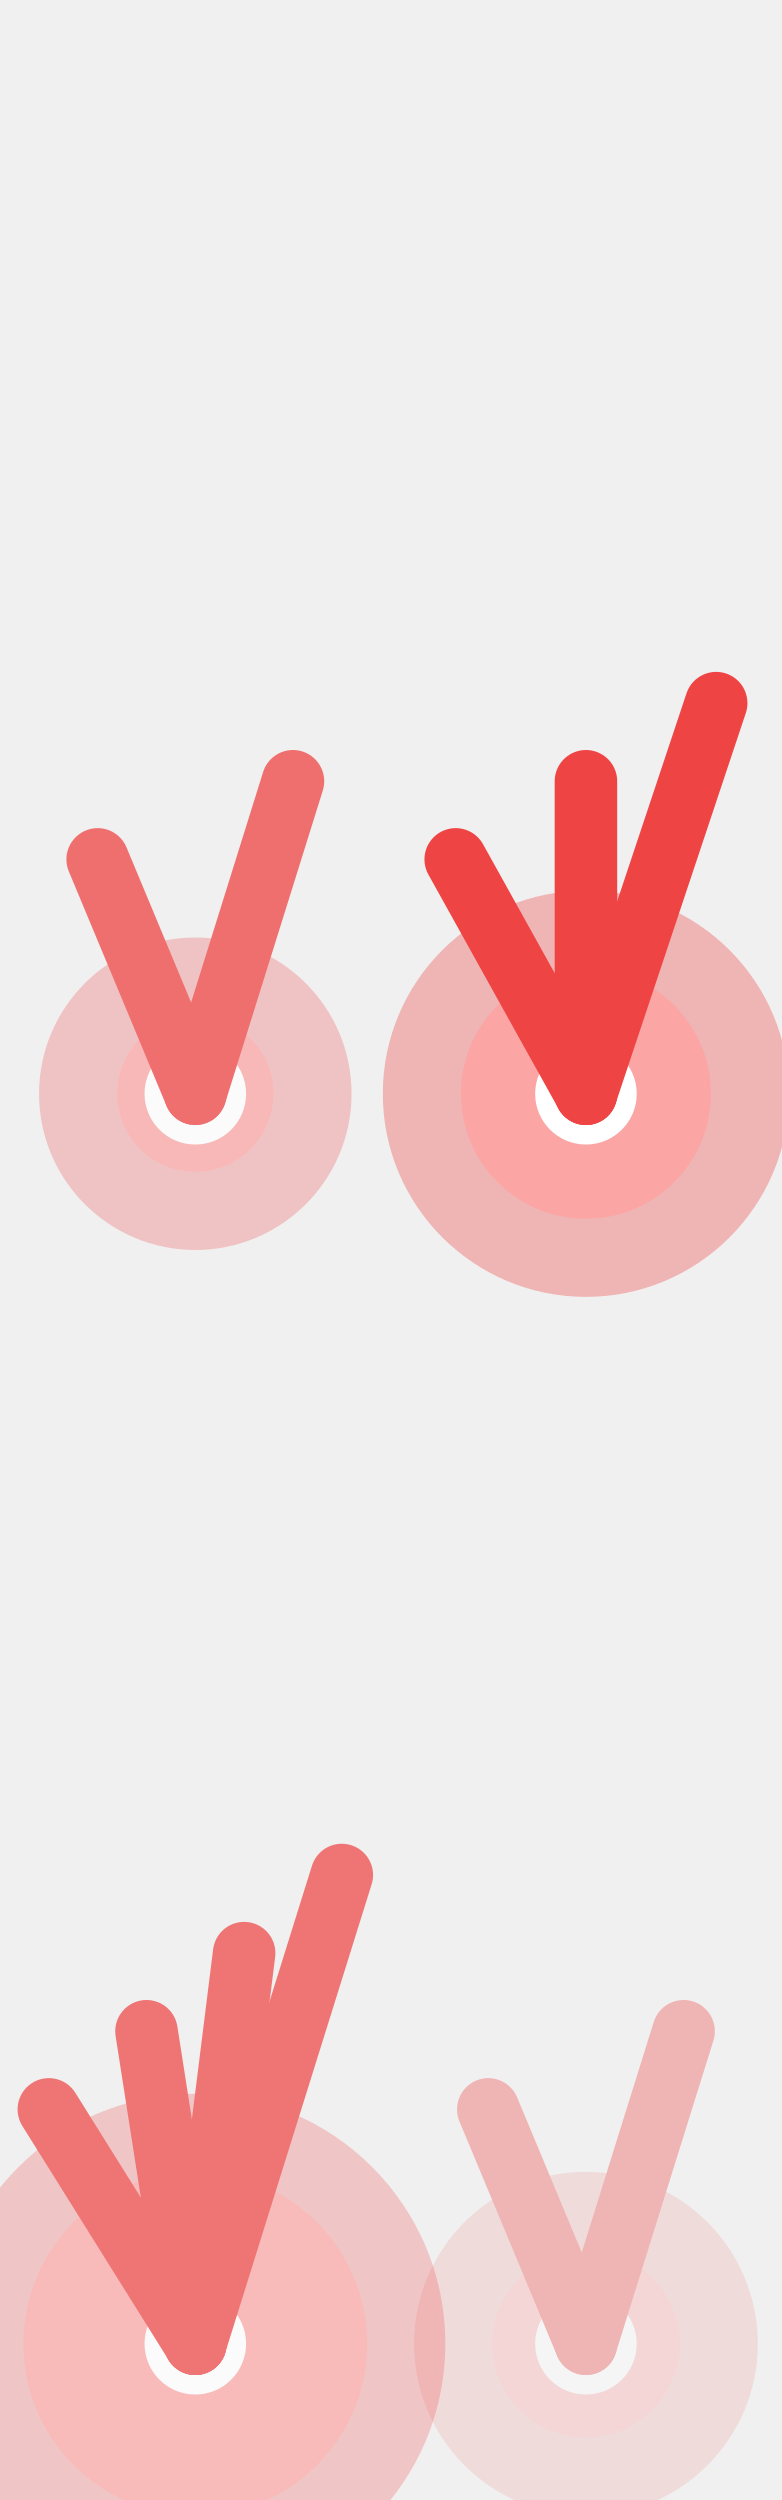
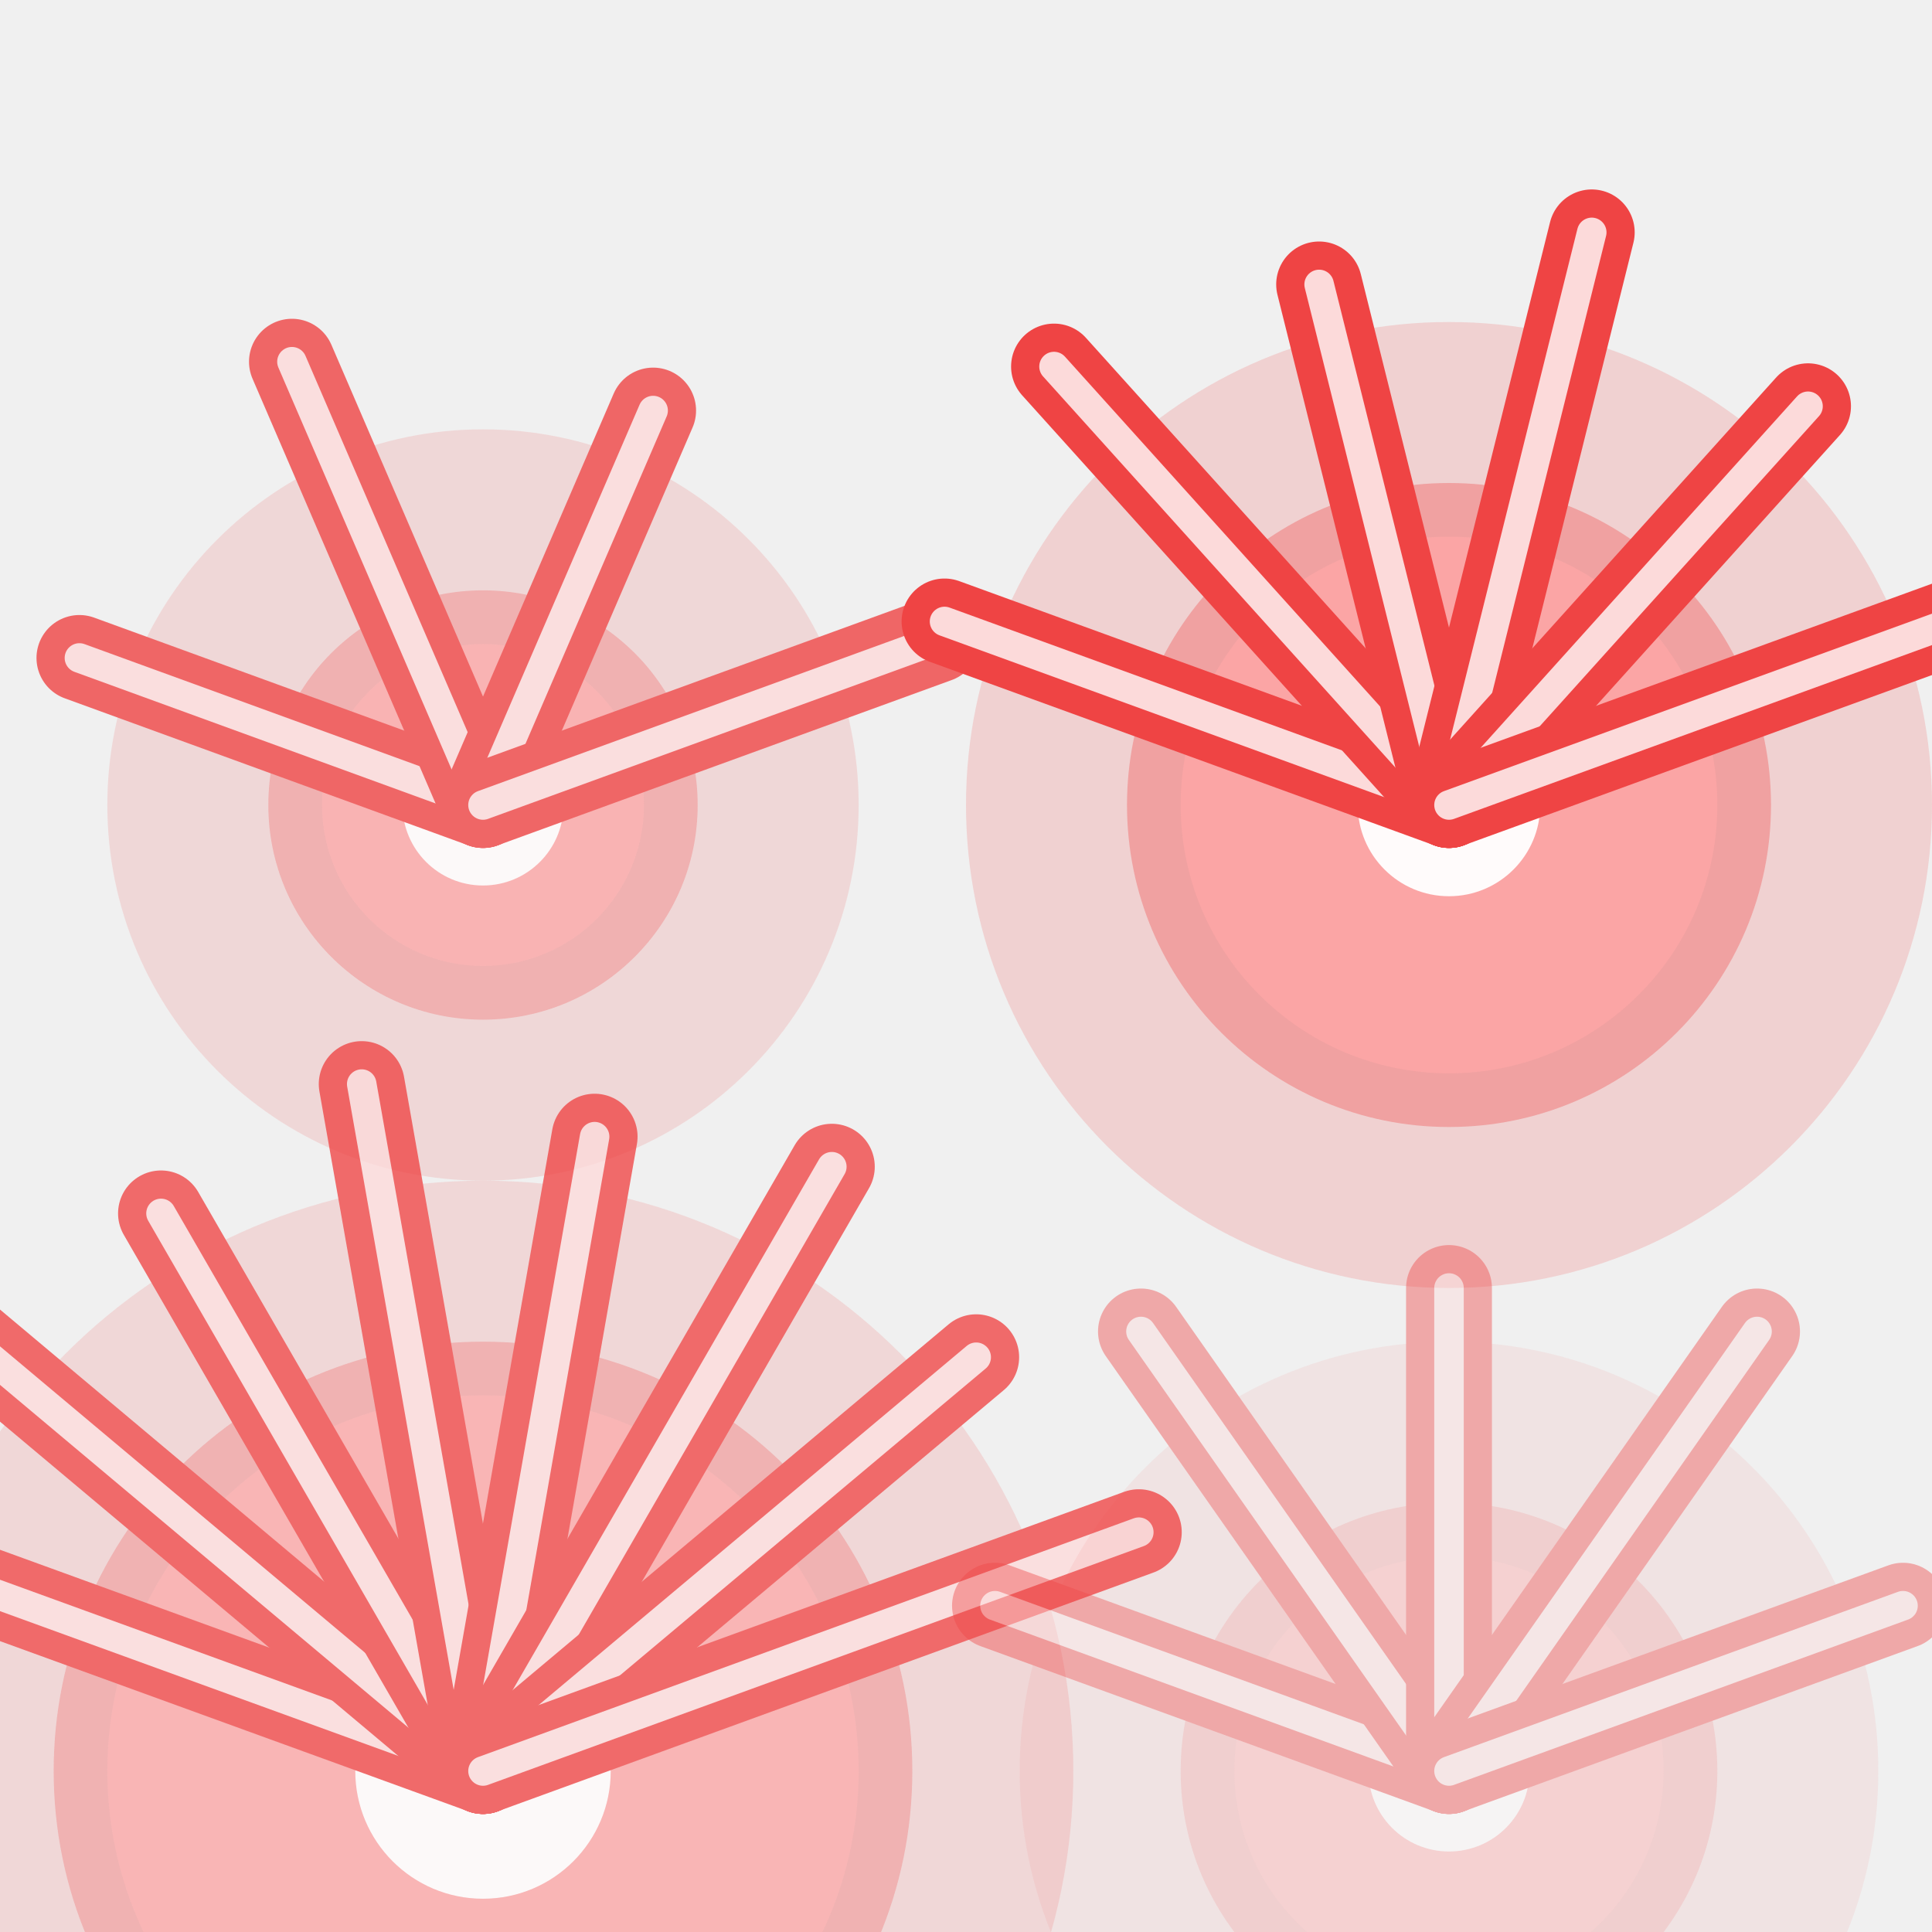
- <svg xmlns="http://www.w3.org/2000/svg" width="10" height="32" viewBox="0 0 10 32">
-   <g transform="translate(0 0)" opacity="0.75">
-     <rect x="0" y="0" width="5" height="16" fill="none" />
-     <circle cx="2.5" cy="14" r="2" fill="#ef4444" opacity="0.35" />
-     <circle cx="2.5" cy="14" r="1" fill="#fca5a5" />
-     <circle cx="2.5" cy="14" r="0.65" fill="#ffffff" />
-     <path d="M 2.5 14 L 1.25 11" stroke="#ef4444" stroke-width="0.8" stroke-linecap="round" />
-     <path d="M 2.5 14 L 3.75 10" stroke="#ef4444" stroke-width="0.8" stroke-linecap="round" />
+ <svg xmlns="http://www.w3.org/2000/svg" width="36" height="36" viewBox="0 0 36 36">
+   <g transform="translate(0 0)" opacity="0.8">
+     <rect x="0" y="0" width="18" height="18" fill="none" />
+     <circle cx="9" cy="15" r="7" fill="#ef4444" opacity="0.18" />
+     <circle cx="9" cy="15" r="4" fill="#ef4444" opacity="0.34" />
+     <circle cx="9" cy="15" r="3" fill="#fca5a5" opacity="0.92" />
+     <circle cx="9" cy="15" r="1.5" fill="#ffffff" opacity="0.95" />
+     <path d="M 9 15 L 1.48 12.26" stroke="#ef4444" stroke-width="1.6" stroke-linecap="round" />
+     <path d="M 9 15 L 1.48 12.26" stroke="#ffffff" stroke-width="0.55" stroke-linecap="round" opacity="0.8" />
+     <path d="M 9 15 L 5.44 6.74" stroke="#ef4444" stroke-width="1.6" stroke-linecap="round" />
+     <path d="M 9 15 L 5.44 6.74" stroke="#ffffff" stroke-width="0.55" stroke-linecap="round" opacity="0.8" />
+     <path d="M 9 15 L 12.17 7.65" stroke="#ef4444" stroke-width="1.6" stroke-linecap="round" />
+     <path d="M 9 15 L 12.17 7.65" stroke="#ffffff" stroke-width="0.55" stroke-linecap="round" opacity="0.8" />
+     <path d="M 9 15 L 17.46 11.92" stroke="#ef4444" stroke-width="1.6" stroke-linecap="round" />
+     <path d="M 9 15 L 17.46 11.92" stroke="#ffffff" stroke-width="0.55" stroke-linecap="round" opacity="0.8" />
  </g>
-   <g transform="translate(5 0)" opacity="1">
-     <rect x="0" y="0" width="5" height="16" fill="none" />
-     <circle cx="2.5" cy="14" r="2.6" fill="#ef4444" opacity="0.35" />
-     <circle cx="2.5" cy="14" r="1.6" fill="#fca5a5" />
-     <circle cx="2.5" cy="14" r="0.65" fill="#ffffff" />
-     <path d="M 2.5 14 L 0.833 11" stroke="#ef4444" stroke-width="0.8" stroke-linecap="round" />
-     <path d="M 2.5 14 L 2.5 10" stroke="#ef4444" stroke-width="0.8" stroke-linecap="round" />
-     <path d="M 2.5 14 L 4.167 9" stroke="#ef4444" stroke-width="0.8" stroke-linecap="round" />
+   <g transform="translate(18 0)" opacity="1">
+     <rect x="0" y="0" width="18" height="18" fill="none" />
+     <circle cx="9" cy="15" r="9" fill="#ef4444" opacity="0.18" />
+     <circle cx="9" cy="15" r="6" fill="#ef4444" opacity="0.34" />
+     <circle cx="9" cy="15" r="5" fill="#fca5a5" opacity="0.92" />
+     <circle cx="9" cy="15" r="1.7" fill="#ffffff" opacity="0.95" />
+     <path d="M 9 15 L -0.40 11.58" stroke="#ef4444" stroke-width="1.6" stroke-linecap="round" />
+     <path d="M 9 15 L -0.40 11.58" stroke="#ffffff" stroke-width="0.55" stroke-linecap="round" opacity="0.8" />
+     <path d="M 9 15 L 1.64 6.83" stroke="#ef4444" stroke-width="1.6" stroke-linecap="round" />
+     <path d="M 9 15 L 1.64 6.83" stroke="#ffffff" stroke-width="0.55" stroke-linecap="round" opacity="0.8" />
+     <path d="M 9 15 L 6.58 5.30" stroke="#ef4444" stroke-width="1.6" stroke-linecap="round" />
+     <path d="M 9 15 L 6.58 5.30" stroke="#ffffff" stroke-width="0.55" stroke-linecap="round" opacity="0.8" />
+     <path d="M 9 15 L 11.66 4.33" stroke="#ef4444" stroke-width="1.6" stroke-linecap="round" />
+     <path d="M 9 15 L 11.66 4.33" stroke="#ffffff" stroke-width="0.55" stroke-linecap="round" opacity="0.8" />
+     <path d="M 9 15 L 15.69 7.57" stroke="#ef4444" stroke-width="1.6" stroke-linecap="round" />
+     <path d="M 9 15 L 15.69 7.57" stroke="#ffffff" stroke-width="0.55" stroke-linecap="round" opacity="0.8" />
+     <path d="M 9 15 L 19.34 11.24" stroke="#ef4444" stroke-width="1.6" stroke-linecap="round" />
+     <path d="M 9 15 L 19.34 11.24" stroke="#ffffff" stroke-width="0.55" stroke-linecap="round" opacity="0.8" />
  </g>
-   <g transform="translate(0 16)" opacity="0.72">
-     <rect x="0" y="0" width="5" height="16" fill="none" />
-     <circle cx="2.5" cy="14" r="3.2" fill="#ef4444" opacity="0.35" />
-     <circle cx="2.5" cy="14" r="2.2" fill="#fca5a5" />
-     <circle cx="2.5" cy="14" r="0.65" fill="#ffffff" />
-     <path d="M 2.5 14 L 0.625 11" stroke="#ef4444" stroke-width="0.8" stroke-linecap="round" />
-     <path d="M 2.5 14 L 1.875 10" stroke="#ef4444" stroke-width="0.8" stroke-linecap="round" />
-     <path d="M 2.5 14 L 3.125 9" stroke="#ef4444" stroke-width="0.8" stroke-linecap="round" />
-     <path d="M 2.5 14 L 4.375 8" stroke="#ef4444" stroke-width="0.8" stroke-linecap="round" />
+   <g transform="translate(0 18)" opacity="0.78">
+     <rect x="0" y="0" width="18" height="18" fill="none" />
+     <circle cx="9" cy="15" r="11" fill="#ef4444" opacity="0.18" />
+     <circle cx="9" cy="15" r="8" fill="#ef4444" opacity="0.34" />
+     <circle cx="9" cy="15" r="7" fill="#fca5a5" opacity="0.92" />
+     <circle cx="9" cy="15" r="2.38" fill="#ffffff" opacity="0.95" />
+     <path d="M 9 15 L -2.28 10.90" stroke="#ef4444" stroke-width="1.6" stroke-linecap="round" />
+     <path d="M 9 15 L -2.28 10.90" stroke="#ffffff" stroke-width="0.55" stroke-linecap="round" opacity="0.8" />
+     <path d="M 9 15 L -0.96 6.64" stroke="#ef4444" stroke-width="1.6" stroke-linecap="round" />
+     <path d="M 9 15 L -0.96 6.64" stroke="#ffffff" stroke-width="0.55" stroke-linecap="round" opacity="0.8" />
+     <path d="M 9 15 L 3.00 4.61" stroke="#ef4444" stroke-width="1.6" stroke-linecap="round" />
+     <path d="M 9 15 L 3.00 4.61" stroke="#ffffff" stroke-width="0.55" stroke-linecap="round" opacity="0.8" />
+     <path d="M 9 15 L 6.74 2.20" stroke="#ef4444" stroke-width="1.6" stroke-linecap="round" />
+     <path d="M 9 15 L 6.74 2.20" stroke="#ffffff" stroke-width="0.55" stroke-linecap="round" opacity="0.8" />
+     <path d="M 9 15 L 11.08 3.18" stroke="#ef4444" stroke-width="1.6" stroke-linecap="round" />
+     <path d="M 9 15 L 11.08 3.18" stroke="#ffffff" stroke-width="0.55" stroke-linecap="round" opacity="0.8" />
+     <path d="M 9 15 L 15.50 3.74" stroke="#ef4444" stroke-width="1.6" stroke-linecap="round" />
+     <path d="M 9 15 L 15.50 3.74" stroke="#ffffff" stroke-width="0.55" stroke-linecap="round" opacity="0.8" />
+     <path d="M 9 15 L 18.19 7.29" stroke="#ef4444" stroke-width="1.6" stroke-linecap="round" />
+     <path d="M 9 15 L 18.19 7.29" stroke="#ffffff" stroke-width="0.55" stroke-linecap="round" opacity="0.8" />
+     <path d="M 9 15 L 21.22 10.55" stroke="#ef4444" stroke-width="1.6" stroke-linecap="round" />
+     <path d="M 9 15 L 21.22 10.55" stroke="#ffffff" stroke-width="0.55" stroke-linecap="round" opacity="0.8" />
  </g>
-   <g transform="translate(5 16)" opacity="0.35">
-     <rect x="0" y="0" width="5" height="16" fill="none" />
-     <circle cx="2.5" cy="14" r="2.2" fill="#ef4444" opacity="0.35" />
-     <circle cx="2.5" cy="14" r="1.2" fill="#fca5a5" />
-     <circle cx="2.5" cy="14" r="0.65" fill="#ffffff" />
-     <path d="M 2.5 14 L 1.25 11" stroke="#ef4444" stroke-width="0.8" stroke-linecap="round" />
-     <path d="M 2.5 14 L 3.75 10" stroke="#ef4444" stroke-width="0.8" stroke-linecap="round" />
+   <g transform="translate(18 18)" opacity="0.42">
+     <rect x="0" y="0" width="18" height="18" fill="none" />
+     <circle cx="9" cy="15" r="8" fill="#ef4444" opacity="0.18" />
+     <circle cx="9" cy="15" r="5" fill="#ef4444" opacity="0.34" />
+     <circle cx="9" cy="15" r="4" fill="#fca5a5" opacity="0.92" />
+     <circle cx="9" cy="15" r="1.5" fill="#ffffff" opacity="0.95" />
+     <path d="M 9 15 L 0.54 11.92" stroke="#ef4444" stroke-width="1.6" stroke-linecap="round" />
+     <path d="M 9 15 L 0.54 11.92" stroke="#ffffff" stroke-width="0.55" stroke-linecap="round" opacity="0.8" />
+     <path d="M 9 15 L 3.26 6.81" stroke="#ef4444" stroke-width="1.6" stroke-linecap="round" />
+     <path d="M 9 15 L 3.26 6.81" stroke="#ffffff" stroke-width="0.55" stroke-linecap="round" opacity="0.8" />
+     <path d="M 9 15 L 9.00 6.00" stroke="#ef4444" stroke-width="1.6" stroke-linecap="round" />
+     <path d="M 9 15 L 9.00 6.00" stroke="#ffffff" stroke-width="0.55" stroke-linecap="round" opacity="0.8" />
+     <path d="M 9 15 L 14.74 6.81" stroke="#ef4444" stroke-width="1.6" stroke-linecap="round" />
+     <path d="M 9 15 L 14.74 6.81" stroke="#ffffff" stroke-width="0.55" stroke-linecap="round" opacity="0.8" />
+     <path d="M 9 15 L 17.46 11.92" stroke="#ef4444" stroke-width="1.6" stroke-linecap="round" />
+     <path d="M 9 15 L 17.46 11.92" stroke="#ffffff" stroke-width="0.55" stroke-linecap="round" opacity="0.8" />
  </g>
</svg>
